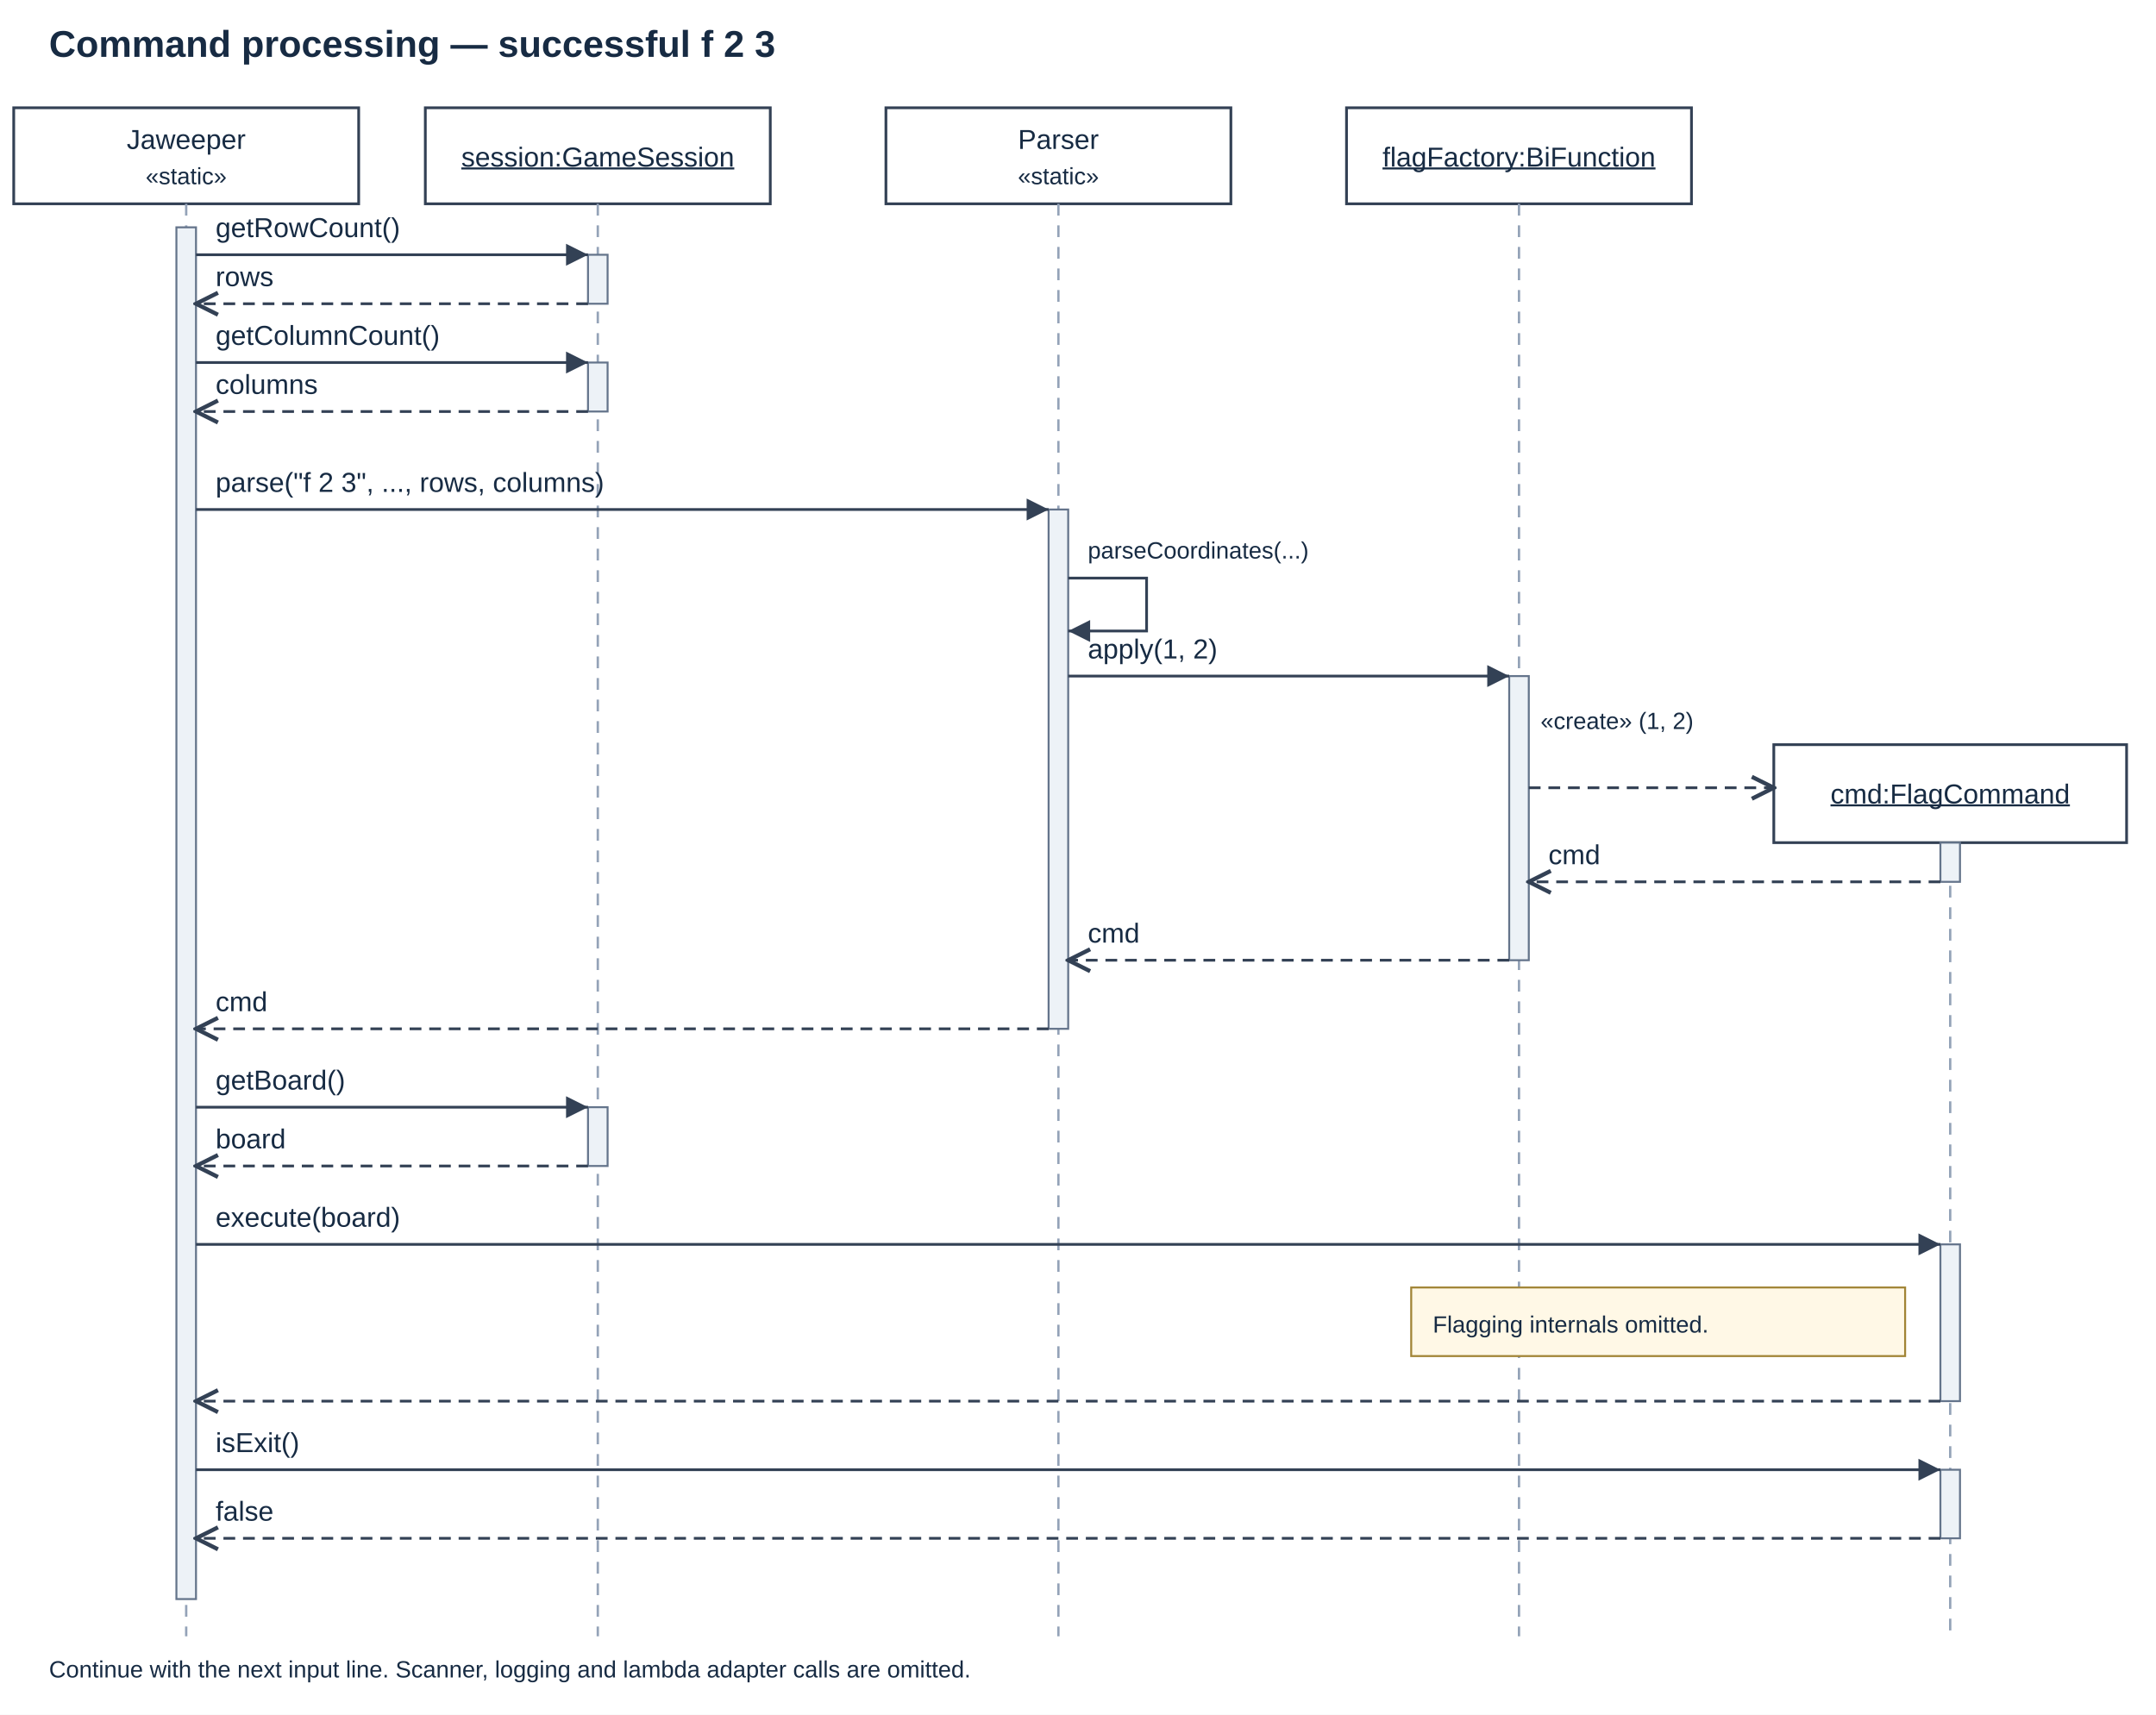
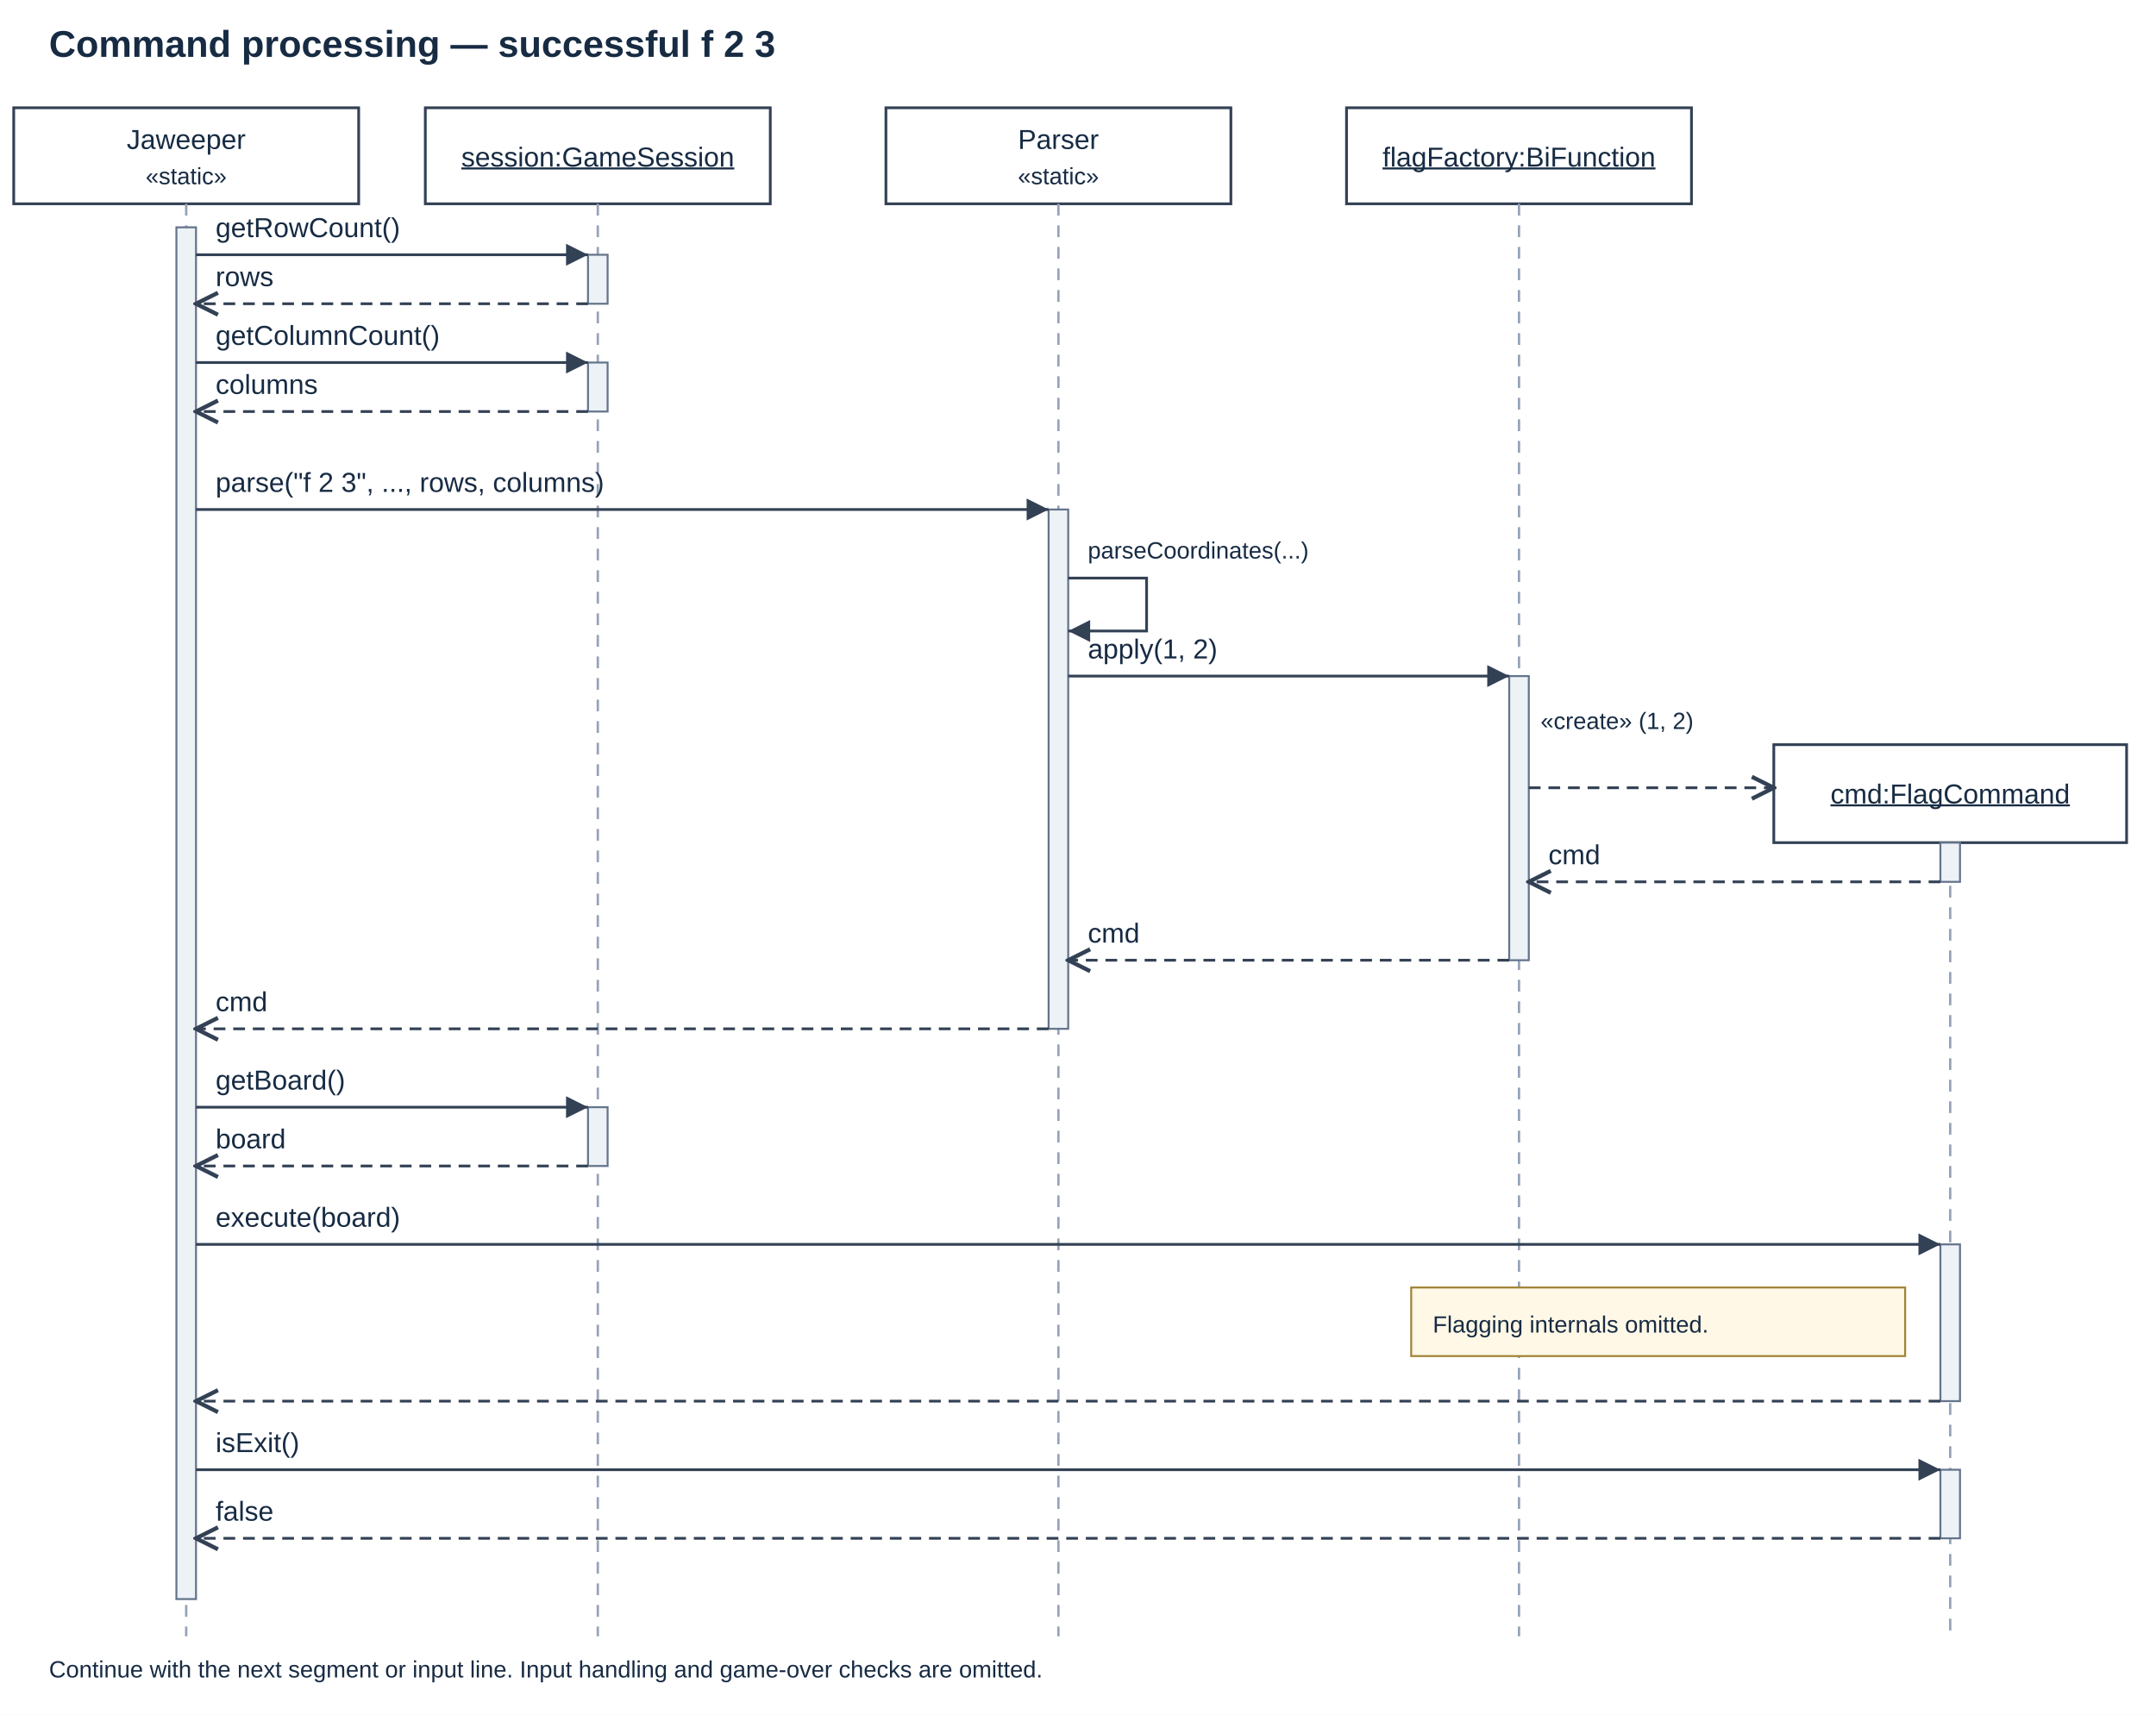
<svg xmlns="http://www.w3.org/2000/svg" width="1100" height="875" viewBox="0 0 1100 875" role="img" aria-labelledby="title">
  <defs>
    <marker id="open" markerWidth="10" markerHeight="10" refX="9" refY="5" orient="auto">
      <path d="M1,1 L9,5 L1,9" fill="none" stroke="#334155" stroke-width="1.5" />
    </marker>
    <marker id="call" markerWidth="9" markerHeight="8" refX="8" refY="4" orient="auto">
      <path d="M0,0 L8,4 L0,8 Z" fill="#334155" />
    </marker>
  </defs>
  <style>text{font-family:Arial,sans-serif;font-size:14px;fill:#172b43}.heading{font-size:19px;font-weight:bold}.name{font-size:16px;font-weight:bold}.small{font-size:12px}.line{fill:none;stroke:#334155;stroke-width:1.4}.dashed{stroke-dasharray:6 4}.life{stroke:#94a3b8;stroke-width:1.2;stroke-dasharray:6 5}.box{fill:#fff;stroke:#334155;stroke-width:1.4}.cap{fill:#eaf0f7}.active{fill:#edf2f7;stroke:#64748b;stroke-width:1}</style>
  <rect width="100%" height="100%" fill="#fff" />
  <text x="25" y="29" class="heading">Command processing — successful f 2 3</text>
  <rect x="7" y="55" width="176" height="49" class="box" />
  <path d="M95,104 V835" class="life" />
  <text x="95" y="76" class="" text-anchor="middle">Jaweeper</text>
  <text x="95" y="94" class="small" text-anchor="middle">«static»</text>
  <rect x="217" y="55" width="176" height="49" class="box" />
  <path d="M305,104 V835" class="life" />
  <text x="305" y="85" class="" text-anchor="middle" text-decoration="underline">session:GameSession</text>
  <rect x="452" y="55" width="176" height="49" class="box" />
  <path d="M540,104 V835" class="life" />
  <text x="540" y="76" class="" text-anchor="middle">Parser</text>
  <text x="540" y="94" class="small" text-anchor="middle">«static»</text>
  <rect x="687" y="55" width="176" height="49" class="box" />
  <path d="M775,104 V835" class="life" />
  <text x="775" y="85" class="" text-anchor="middle" text-decoration="underline">flagFactory:BiFunction</text>
  <rect x="905" y="380" width="180" height="50" class="box" />
  <text x="995" y="410" class="" text-anchor="middle" text-decoration="underline">cmd:FlagCommand</text>
  <path d="M995,430 V835" class="life" />
  <rect x="90" y="116" width="10" height="700" class="active" />
  <rect x="300" y="130" width="10" height="25" class="active" />
  <rect x="300" y="185" width="10" height="25" class="active" />
  <rect x="535" y="260" width="10" height="265" class="active" />
  <rect x="770" y="345" width="10" height="145" class="active" />
  <rect x="990" y="430" width="10" height="20" class="active" />
  <rect x="300" y="565" width="10" height="30" class="active" />
  <rect x="990" y="635" width="10" height="80" class="active" />
  <rect x="990" y="750" width="10" height="35" class="active" />
  <path d="M100,130 H300" class="line" marker-end="url(#call)" />
  <text x="110" y="121" class="">getRowCount()</text>
  <path d="M300,155 H100" class="line dashed" marker-end="url(#open)" />
  <text x="110" y="146" class="">rows</text>
  <path d="M100,185 H300" class="line" marker-end="url(#call)" />
  <text x="110" y="176" class="">getColumnCount()</text>
  <path d="M300,210 H100" class="line dashed" marker-end="url(#open)" />
  <text x="110" y="201" class="">columns</text>
  <path d="M100,260 H535" class="line" marker-end="url(#call)" />
  <text x="110" y="251" class="">parse("f 2 3", ..., rows, columns)</text>
  <path d="M545,295 H585 V322 H545" class="line" marker-end="url(#call)" />
  <text x="555" y="285" class="small">parseCoordinates(...)</text>
  <path d="M545,345 H770" class="line" marker-end="url(#call)" />
  <text x="555" y="336" class="">apply(1, 2)</text>
  <path d="M780,402 H905" class="line dashed" marker-end="url(#open)" />
  <text x="786" y="372" class="small">«create» (1, 2)</text>
  <path d="M990,450 H780" class="line dashed" marker-end="url(#open)" />
  <text x="790" y="441" class="">cmd</text>
  <path d="M770,490 H545" class="line dashed" marker-end="url(#open)" />
  <text x="555" y="481" class="">cmd</text>
  <path d="M535,525 H100" class="line dashed" marker-end="url(#open)" />
  <text x="110" y="516" class="">cmd</text>
  <path d="M100,565 H300" class="line" marker-end="url(#call)" />
  <text x="110" y="556" class="">getBoard()</text>
  <path d="M300,595 H100" class="line dashed" marker-end="url(#open)" />
  <text x="110" y="586" class="">board</text>
  <path d="M100,635 H990" class="line" marker-end="url(#call)" />
  <text x="110" y="626" class="">execute(board)</text>
  <rect x="720" y="657" width="252" height="35" fill="#fff8e6" stroke="#a18435" />
  <text x="731" y="680" class="small">Flagging internals omitted.</text>
  <path d="M990,715 H100" class="line dashed" marker-end="url(#open)" />
  <path d="M100,750 H990" class="line" marker-end="url(#call)" />
  <text x="110" y="741" class="">isExit()</text>
  <path d="M990,785 H100" class="line dashed" marker-end="url(#open)" />
  <text x="110" y="776" class="">false</text>
-   <text x="25" y="856" class="small">Continue with the next input line. Scanner, logging and lambda adapter calls are omitted.</text>
+   <text x="25" y="856" class="small">Continue with the next segment or input line. Input handling and game-over checks are omitted.</text>
</svg>
